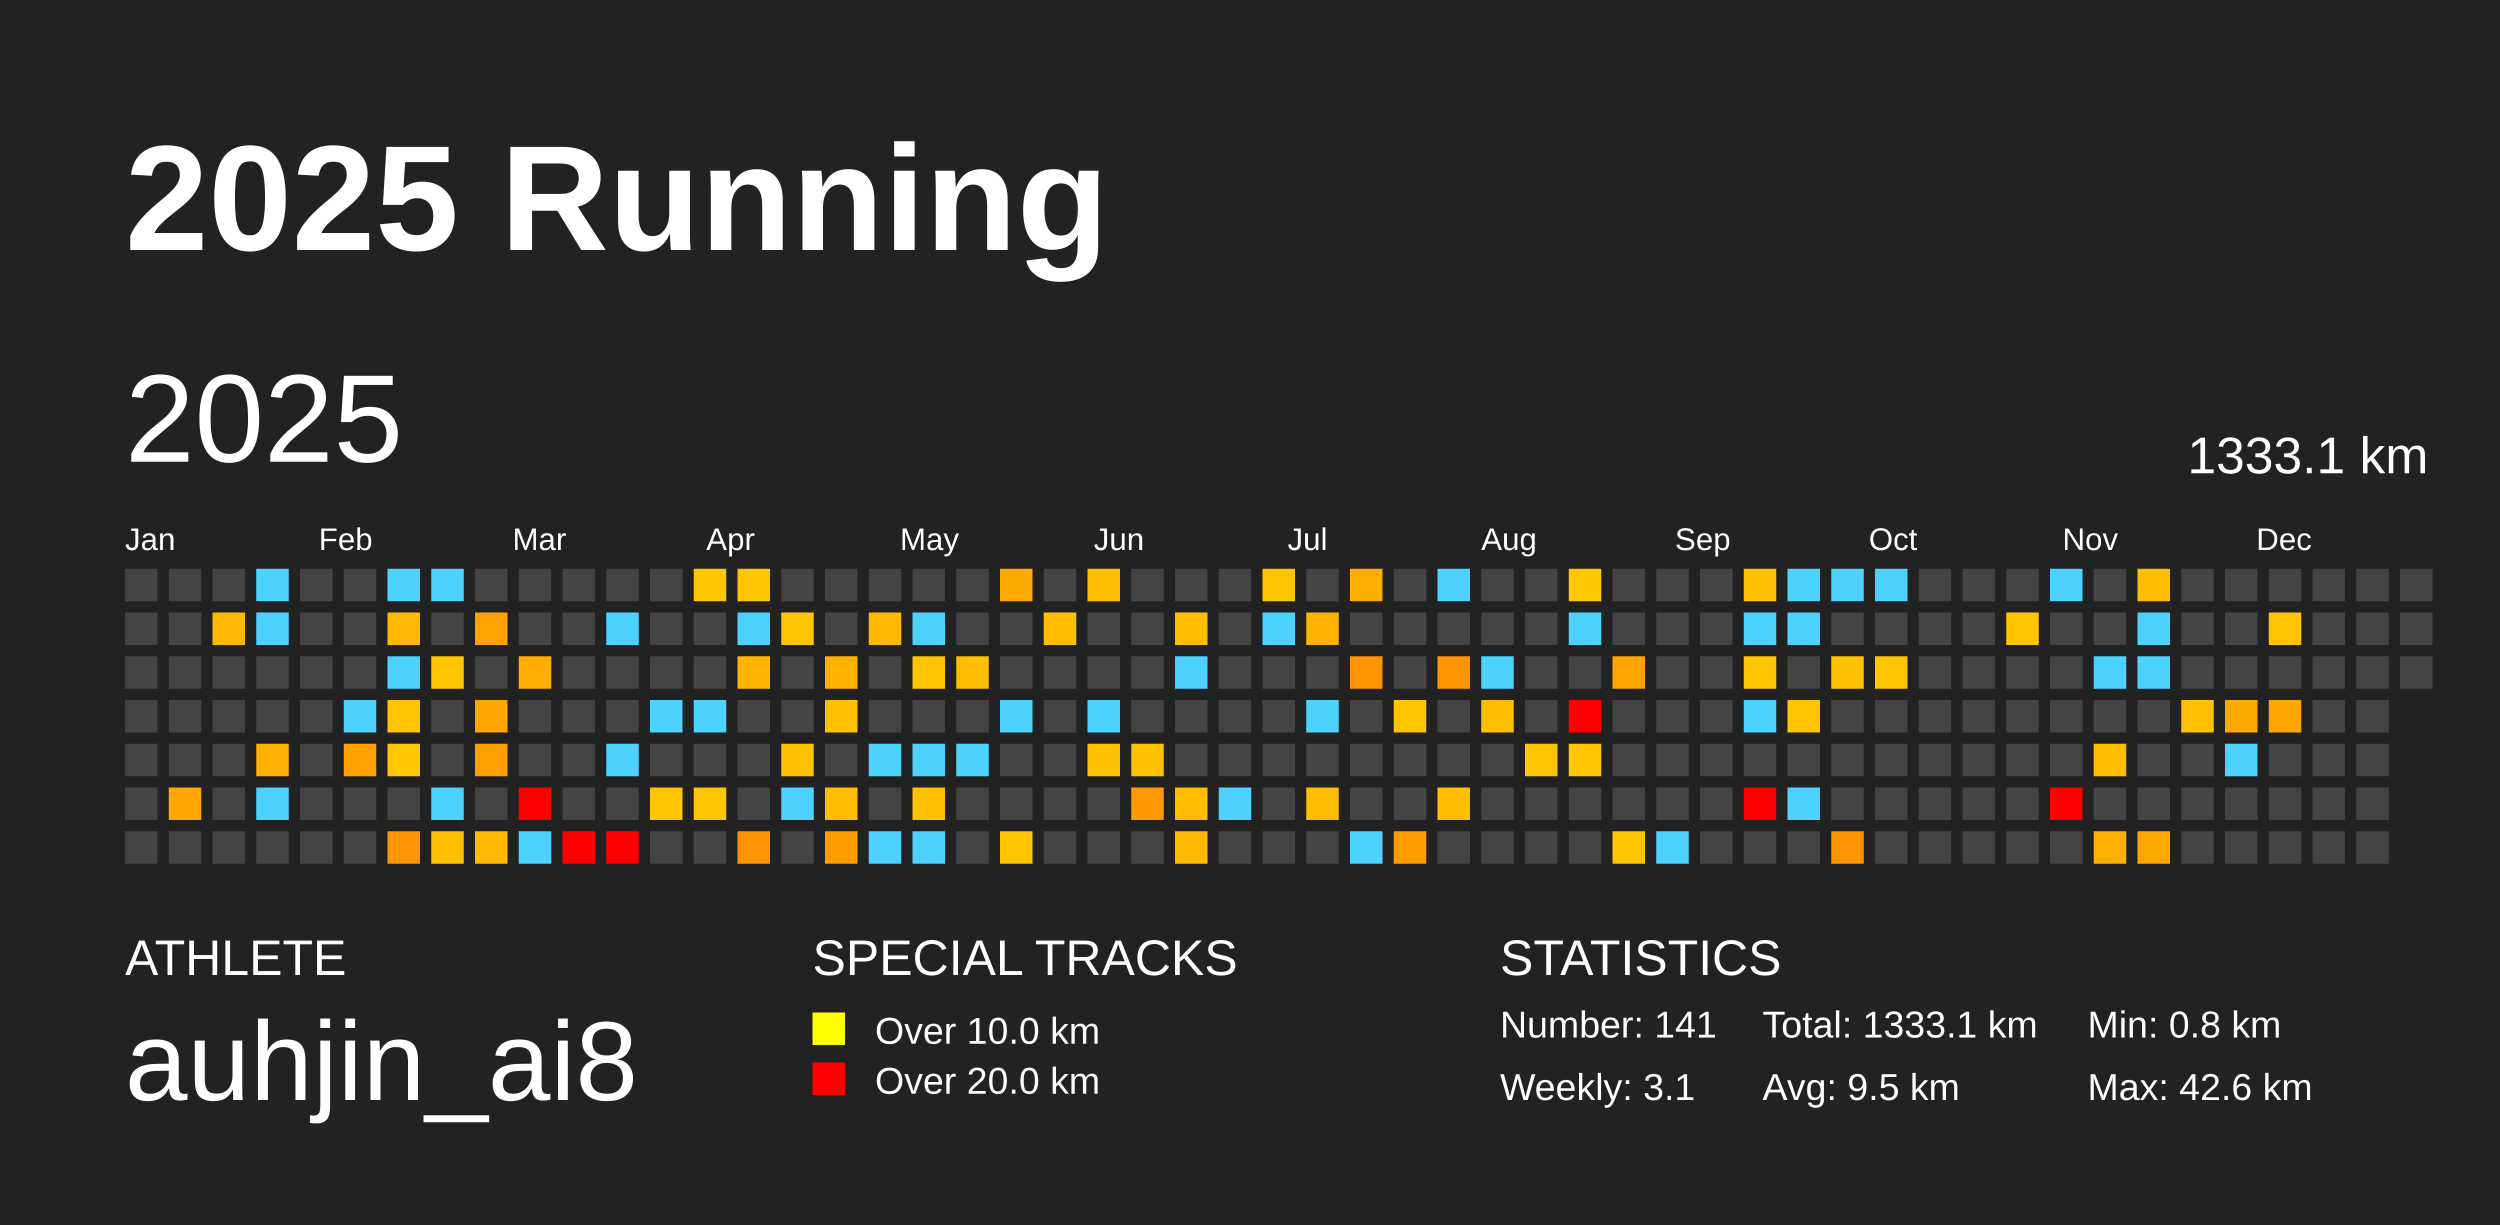
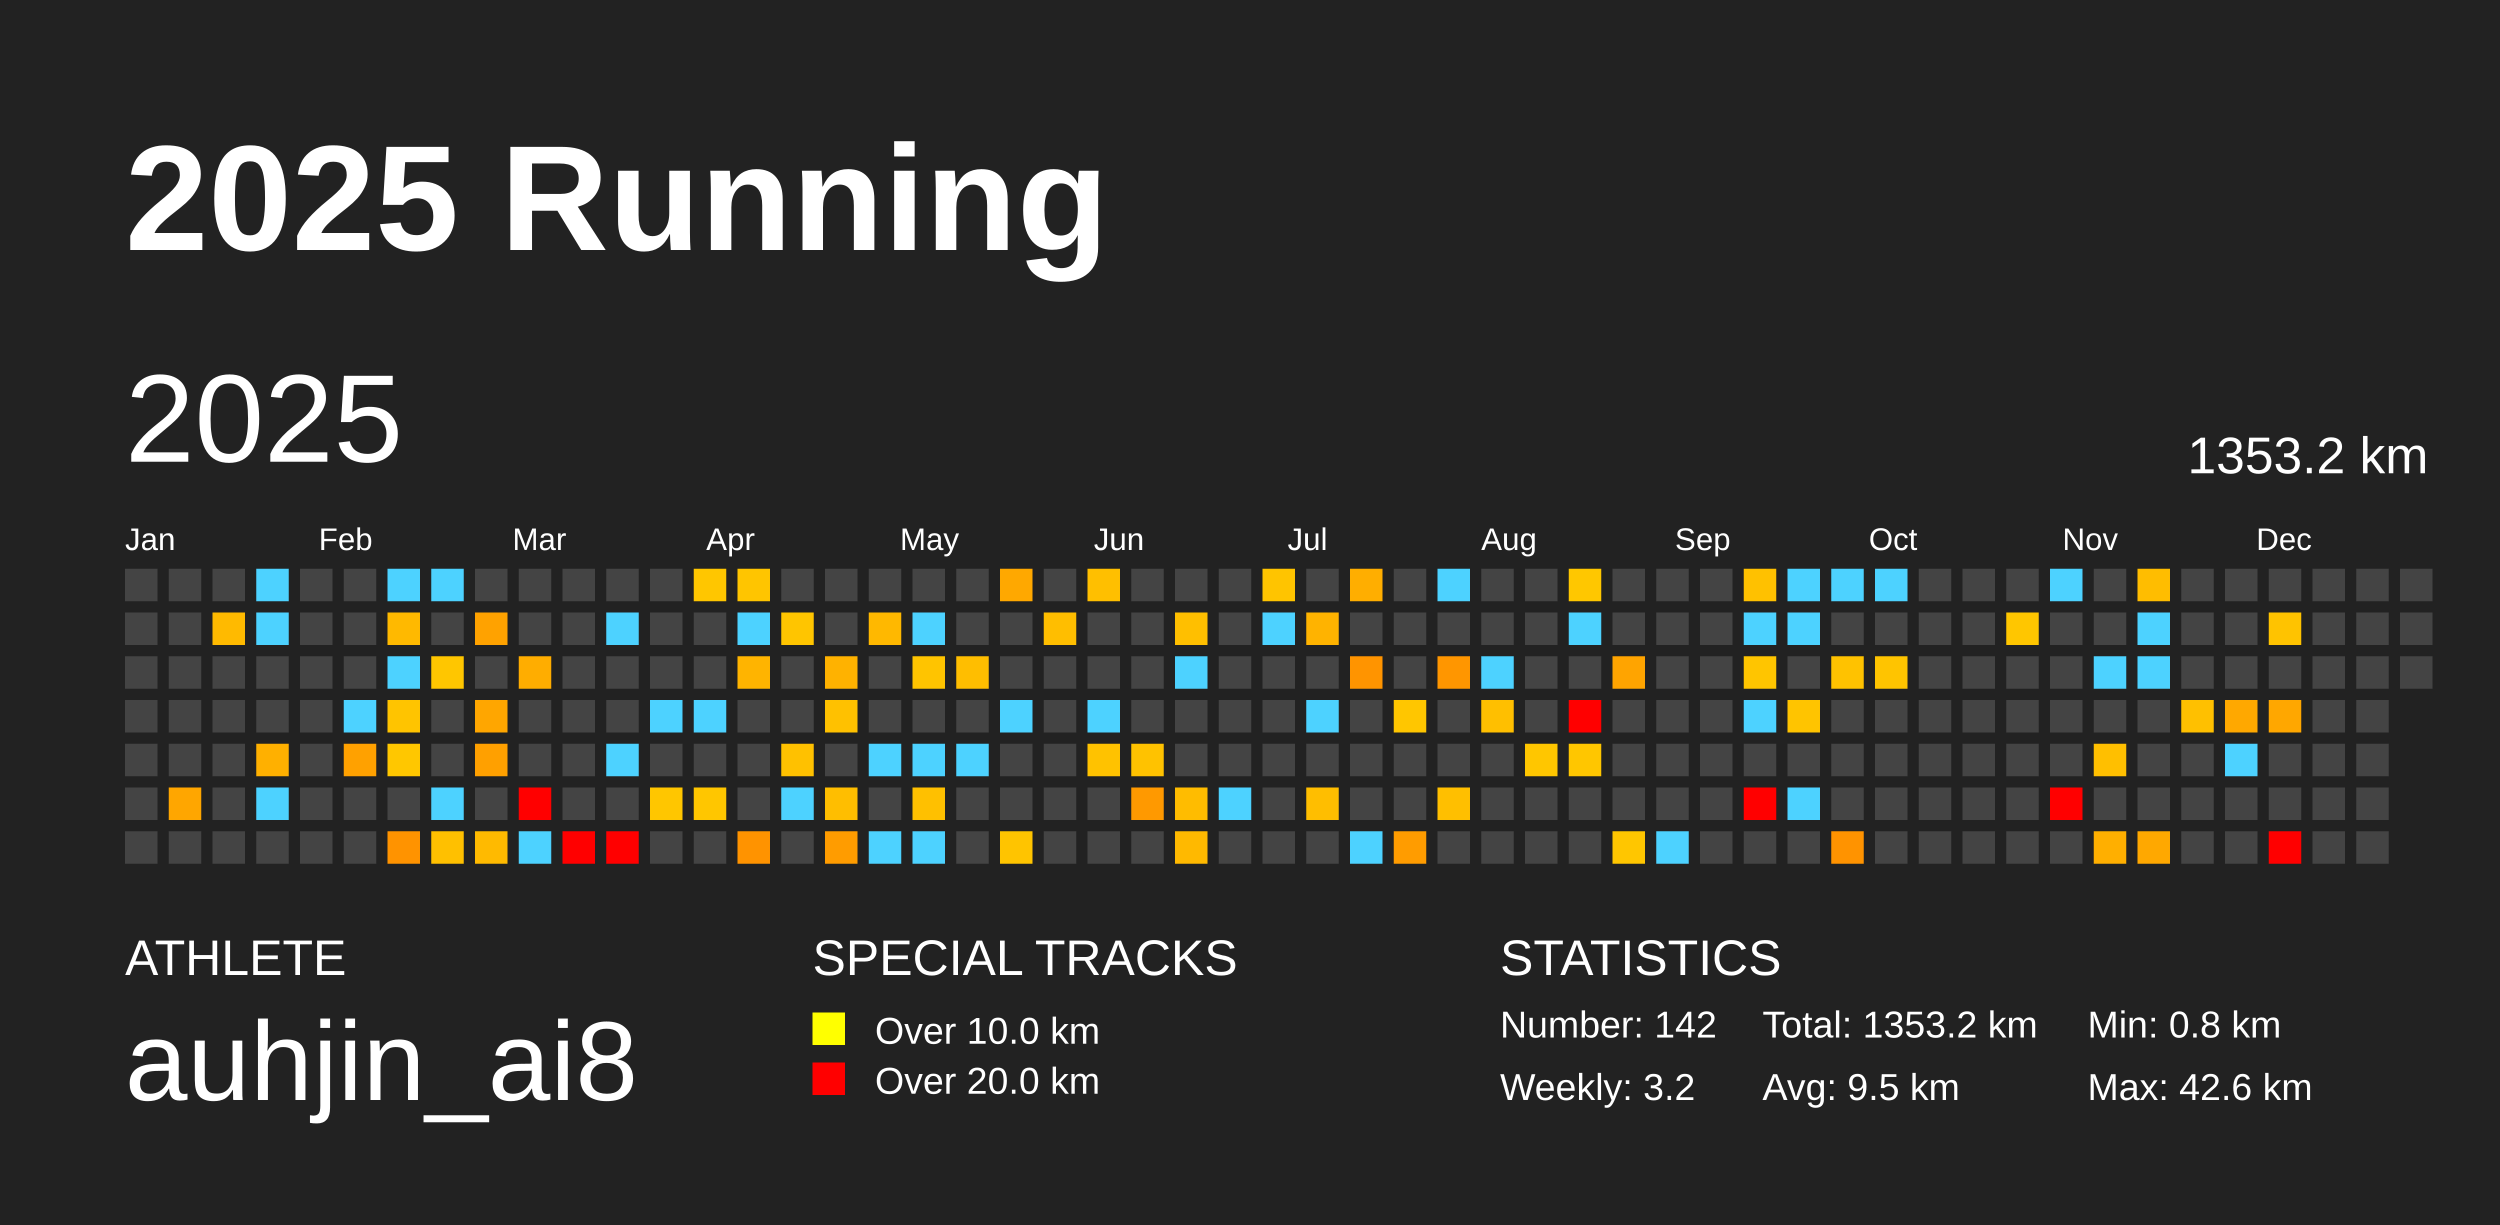
<svg xmlns="http://www.w3.org/2000/svg" baseProfile="full" height="98mm" version="1.1" viewBox="0,0,200,98" width="200mm">
  <defs />
  <rect fill="#222222" height="98" width="200" x="0" y="0" />
  <text fill="#FFFFFF" style="font-size:12px; font-family:Arial; font-weight:bold;" x="10" y="20">2025 Running</text>
  <text fill="#FFFFFF" style="font-size:4px; font-family:Arial" x="10" y="78">ATHLETE</text>
  <text fill="#FFFFFF" style="font-size:9px; font-family:Arial" x="10" y="88">auhjin_ai8</text>
  <text fill="#FFFFFF" style="font-size:4px; font-family:Arial" x="65" y="78">SPECIAL TRACKS</text>
  <rect fill="yellow" height="2.6" width="2.6" x="65" y="81" />
  <text fill="#FFFFFF" style="font-size:3px; font-family:Arial" x="70" y="83.5">Over 10.0 km</text>
  <rect fill="red" height="2.6" width="2.6" x="65" y="85" />
  <text fill="#FFFFFF" style="font-size:3px; font-family:Arial" x="70" y="87.5">Over 20.0 km</text>
  <text fill="#FFFFFF" style="font-size:4px; font-family:Arial" x="120" y="78">STATISTICS</text>
-   <text fill="#FFFFFF" style="font-size:3px; font-family:Arial" x="120" y="83">Number: 141</text>
-   <text fill="#FFFFFF" style="font-size:3px; font-family:Arial" x="120" y="88">Weekly: 3.1</text>
-   <text fill="#FFFFFF" style="font-size:3px; font-family:Arial" x="141" y="83">Total: 1333.1 km</text>
+   <text fill="#FFFFFF" style="font-size:3px; font-family:Arial" x="120" y="83">Number: 142</text>
+   <text fill="#FFFFFF" style="font-size:3px; font-family:Arial" x="120" y="88">Weekly: 3.2</text>
+   <text fill="#FFFFFF" style="font-size:3px; font-family:Arial" x="141" y="83">Total: 1353.2 km</text>
  <text fill="#FFFFFF" style="font-size:3px; font-family:Arial" x="141" y="88">Avg: 9.5 km</text>
  <text fill="#FFFFFF" style="font-size:3px; font-family:Arial" x="167" y="83">Min: 0.8 km</text>
  <text fill="#FFFFFF" style="font-size:3px; font-family:Arial" x="167" y="88">Max: 42.6 km</text>
  <text dominant-baseline="hanging" fill="#FFFFFF" style="font-size:10.0px; font-family:Arial;" x="10" y="30">2025</text>
-   <text dominant-baseline="hanging" fill="#FFFFFF" style="font-size:4.125px; font-family:Arial;" x="175" y="35">1333.1 km</text>
+   <text dominant-baseline="hanging" fill="#FFFFFF" style="font-size:4.125px; font-family:Arial;" x="175" y="35">1353.2 km</text>
  <text fill="#FFFFFF" style="font-size:2.5px; font-family:Arial" x="10.0" y="44">Jan</text>
  <text fill="#FFFFFF" style="font-size:2.5px; font-family:Arial" x="25.5" y="44">Feb</text>
  <text fill="#FFFFFF" style="font-size:2.5px; font-family:Arial" x="41.0" y="44">Mar</text>
  <text fill="#FFFFFF" style="font-size:2.5px; font-family:Arial" x="56.5" y="44">Apr</text>
  <text fill="#FFFFFF" style="font-size:2.5px; font-family:Arial" x="72.0" y="44">May</text>
  <text fill="#FFFFFF" style="font-size:2.5px; font-family:Arial" x="87.5" y="44">Jun</text>
  <text fill="#FFFFFF" style="font-size:2.5px; font-family:Arial" x="103.0" y="44">Jul</text>
  <text fill="#FFFFFF" style="font-size:2.5px; font-family:Arial" x="118.5" y="44">Aug</text>
  <text fill="#FFFFFF" style="font-size:2.5px; font-family:Arial" x="134.0" y="44">Sep</text>
  <text fill="#FFFFFF" style="font-size:2.5px; font-family:Arial" x="149.5" y="44">Oct</text>
  <text fill="#FFFFFF" style="font-size:2.5px; font-family:Arial" x="165.0" y="44">Nov</text>
  <text fill="#FFFFFF" style="font-size:2.5px; font-family:Arial" x="180.5" y="44">Dec</text>
  <rect fill="#444444" height="2.6" width="2.6" x="10.0" y="45.5" />
  <rect fill="#444444" height="2.6" width="2.6" x="10.0" y="49.0" />
  <rect fill="#444444" height="2.6" width="2.6" x="10.0" y="52.5" />
  <rect fill="#444444" height="2.6" width="2.6" x="10.0" y="56.0" />
  <rect fill="#444444" height="2.6" width="2.6" x="10.0" y="59.5" />
  <rect fill="#444444" height="2.6" width="2.6" x="10.0" y="63.0" />
  <rect fill="#444444" height="2.6" width="2.6" x="10.0" y="66.5" />
  <rect fill="#444444" height="2.6" width="2.6" x="13.5" y="45.5" />
  <rect fill="#444444" height="2.6" width="2.6" x="13.5" y="49.0" />
  <rect fill="#444444" height="2.6" width="2.6" x="13.5" y="52.5" />
  <rect fill="#444444" height="2.6" width="2.6" x="13.5" y="56.0" />
  <rect fill="#444444" height="2.6" width="2.6" x="13.5" y="59.5" />
  <rect fill="#ffa600" height="2.6" width="2.6" x="13.5" y="63.0" />
  <rect fill="#444444" height="2.6" width="2.6" x="13.5" y="66.5" />
  <rect fill="#444444" height="2.6" width="2.6" x="17.0" y="45.5" />
  <rect fill="#ffba00" height="2.6" width="2.6" x="17.0" y="49.0" />
  <rect fill="#444444" height="2.6" width="2.6" x="17.0" y="52.5" />
  <rect fill="#444444" height="2.6" width="2.6" x="17.0" y="56.0" />
  <rect fill="#444444" height="2.6" width="2.6" x="17.0" y="59.5" />
  <rect fill="#444444" height="2.6" width="2.6" x="17.0" y="63.0" />
  <rect fill="#444444" height="2.6" width="2.6" x="17.0" y="66.5" />
  <rect fill="#4dd2ff" height="2.6" width="2.6" x="20.5" y="45.5" />
  <rect fill="#4dd2ff" height="2.6" width="2.6" x="20.5" y="49.0" />
  <rect fill="#444444" height="2.6" width="2.6" x="20.5" y="52.5" />
  <rect fill="#444444" height="2.6" width="2.6" x="20.5" y="56.0" />
  <rect fill="#ffb000" height="2.6" width="2.6" x="20.5" y="59.5" />
  <rect fill="#4dd2ff" height="2.6" width="2.6" x="20.5" y="63.0" />
  <rect fill="#444444" height="2.6" width="2.6" x="20.5" y="66.5" />
  <rect fill="#444444" height="2.6" width="2.6" x="24.0" y="45.5" />
  <rect fill="#444444" height="2.6" width="2.6" x="24.0" y="49.0" />
  <rect fill="#444444" height="2.6" width="2.6" x="24.0" y="52.5" />
  <rect fill="#444444" height="2.6" width="2.6" x="24.0" y="56.0" />
  <rect fill="#444444" height="2.6" width="2.6" x="24.0" y="59.5" />
  <rect fill="#444444" height="2.6" width="2.6" x="24.0" y="63.0" />
  <rect fill="#444444" height="2.6" width="2.6" x="24.0" y="66.5" />
  <rect fill="#444444" height="2.6" width="2.6" x="27.5" y="45.5" />
  <rect fill="#444444" height="2.6" width="2.6" x="27.5" y="49.0" />
  <rect fill="#444444" height="2.6" width="2.6" x="27.5" y="52.5" />
  <rect fill="#4dd2ff" height="2.6" width="2.6" x="27.5" y="56.0" />
  <rect fill="#ffa100" height="2.6" width="2.6" x="27.5" y="59.5" />
  <rect fill="#444444" height="2.6" width="2.6" x="27.5" y="63.0" />
  <rect fill="#444444" height="2.6" width="2.6" x="27.5" y="66.5" />
  <rect fill="#4dd2ff" height="2.6" width="2.6" x="31.0" y="45.5" />
  <rect fill="#ffb900" height="2.6" width="2.6" x="31.0" y="49.0" />
  <rect fill="#4dd2ff" height="2.6" width="2.6" x="31.0" y="52.5" />
  <rect fill="#ffc400" height="2.6" width="2.6" x="31.0" y="56.0" />
  <rect fill="#ffc700" height="2.6" width="2.6" x="31.0" y="59.5" />
  <rect fill="#444444" height="2.6" width="2.6" x="31.0" y="63.0" />
  <rect fill="#ff9300" height="2.6" width="2.6" x="31.0" y="66.5" />
  <rect fill="#4dd2ff" height="2.6" width="2.6" x="34.5" y="45.5" />
  <rect fill="#444444" height="2.6" width="2.6" x="34.5" y="49.0" />
  <rect fill="#ffc600" height="2.6" width="2.6" x="34.5" y="52.5" />
  <rect fill="#444444" height="2.6" width="2.6" x="34.5" y="56.0" />
  <rect fill="#444444" height="2.6" width="2.6" x="34.5" y="59.5" />
  <rect fill="#4dd2ff" height="2.6" width="2.6" x="34.5" y="63.0" />
  <rect fill="#ffc000" height="2.6" width="2.6" x="34.5" y="66.5" />
  <rect fill="#444444" height="2.6" width="2.6" x="38.0" y="45.5" />
  <rect fill="#ffa200" height="2.6" width="2.6" x="38.0" y="49.0" />
  <rect fill="#444444" height="2.6" width="2.6" x="38.0" y="52.5" />
  <rect fill="#ffa600" height="2.6" width="2.6" x="38.0" y="56.0" />
  <rect fill="#ffa000" height="2.6" width="2.6" x="38.0" y="59.5" />
  <rect fill="#444444" height="2.6" width="2.6" x="38.0" y="63.0" />
  <rect fill="#ffba00" height="2.6" width="2.6" x="38.0" y="66.5" />
  <rect fill="#444444" height="2.6" width="2.6" x="41.5" y="45.5" />
  <rect fill="#444444" height="2.6" width="2.6" x="41.5" y="49.0" />
  <rect fill="#ffad00" height="2.6" width="2.6" x="41.5" y="52.5" />
  <rect fill="#444444" height="2.6" width="2.6" x="41.5" y="56.0" />
  <rect fill="#444444" height="2.6" width="2.6" x="41.5" y="59.5" />
  <rect fill="red" height="2.6" width="2.6" x="41.5" y="63.0" />
  <rect fill="#4dd2ff" height="2.6" width="2.6" x="41.5" y="66.5" />
  <rect fill="#444444" height="2.6" width="2.6" x="45.0" y="45.5" />
  <rect fill="#444444" height="2.6" width="2.6" x="45.0" y="49.0" />
  <rect fill="#444444" height="2.6" width="2.6" x="45.0" y="52.5" />
  <rect fill="#444444" height="2.6" width="2.6" x="45.0" y="56.0" />
  <rect fill="#444444" height="2.6" width="2.6" x="45.0" y="59.5" />
  <rect fill="#444444" height="2.6" width="2.6" x="45.0" y="63.0" />
  <rect fill="red" height="2.6" width="2.6" x="45.0" y="66.5" />
  <rect fill="#444444" height="2.6" width="2.6" x="48.5" y="45.5" />
  <rect fill="#4dd2ff" height="2.6" width="2.6" x="48.5" y="49.0" />
  <rect fill="#444444" height="2.6" width="2.6" x="48.5" y="52.5" />
  <rect fill="#444444" height="2.6" width="2.6" x="48.5" y="56.0" />
  <rect fill="#4dd2ff" height="2.6" width="2.6" x="48.5" y="59.5" />
  <rect fill="#444444" height="2.6" width="2.6" x="48.5" y="63.0" />
  <rect fill="red" height="2.6" width="2.6" x="48.5" y="66.5" />
  <rect fill="#444444" height="2.6" width="2.6" x="52.0" y="45.5" />
  <rect fill="#444444" height="2.6" width="2.6" x="52.0" y="49.0" />
  <rect fill="#444444" height="2.6" width="2.6" x="52.0" y="52.5" />
  <rect fill="#4dd2ff" height="2.6" width="2.6" x="52.0" y="56.0" />
  <rect fill="#444444" height="2.6" width="2.6" x="52.0" y="59.5" />
  <rect fill="#ffc600" height="2.6" width="2.6" x="52.0" y="63.0" />
  <rect fill="#444444" height="2.6" width="2.6" x="52.0" y="66.5" />
  <rect fill="#ffc600" height="2.6" width="2.6" x="55.5" y="45.5" />
  <rect fill="#444444" height="2.6" width="2.6" x="55.5" y="49.0" />
  <rect fill="#444444" height="2.6" width="2.6" x="55.5" y="52.5" />
  <rect fill="#4dd2ff" height="2.6" width="2.6" x="55.5" y="56.0" />
  <rect fill="#444444" height="2.6" width="2.6" x="55.5" y="59.5" />
  <rect fill="#ffc600" height="2.6" width="2.6" x="55.5" y="63.0" />
  <rect fill="#444444" height="2.6" width="2.6" x="55.5" y="66.5" />
  <rect fill="#ffc500" height="2.6" width="2.6" x="59.0" y="45.5" />
  <rect fill="#4dd2ff" height="2.6" width="2.6" x="59.0" y="49.0" />
  <rect fill="#ffb400" height="2.6" width="2.6" x="59.0" y="52.5" />
  <rect fill="#444444" height="2.6" width="2.6" x="59.0" y="56.0" />
  <rect fill="#444444" height="2.6" width="2.6" x="59.0" y="59.5" />
  <rect fill="#444444" height="2.6" width="2.6" x="59.0" y="63.0" />
  <rect fill="#ff9300" height="2.6" width="2.6" x="59.0" y="66.5" />
  <rect fill="#444444" height="2.6" width="2.6" x="62.5" y="45.5" />
  <rect fill="#ffc500" height="2.6" width="2.6" x="62.5" y="49.0" />
  <rect fill="#444444" height="2.6" width="2.6" x="62.5" y="52.5" />
  <rect fill="#444444" height="2.6" width="2.6" x="62.5" y="56.0" />
  <rect fill="#ffc100" height="2.6" width="2.6" x="62.5" y="59.5" />
  <rect fill="#4dd2ff" height="2.6" width="2.6" x="62.5" y="63.0" />
  <rect fill="#444444" height="2.6" width="2.6" x="62.5" y="66.5" />
  <rect fill="#444444" height="2.6" width="2.6" x="66.0" y="45.5" />
  <rect fill="#444444" height="2.6" width="2.6" x="66.0" y="49.0" />
  <rect fill="#ffb200" height="2.6" width="2.6" x="66.0" y="52.5" />
  <rect fill="#ffc100" height="2.6" width="2.6" x="66.0" y="56.0" />
  <rect fill="#444444" height="2.6" width="2.6" x="66.0" y="59.5" />
  <rect fill="#ffbe00" height="2.6" width="2.6" x="66.0" y="63.0" />
  <rect fill="#ff9c00" height="2.6" width="2.6" x="66.0" y="66.5" />
  <rect fill="#444444" height="2.6" width="2.6" x="69.5" y="45.5" />
  <rect fill="#ffb800" height="2.6" width="2.6" x="69.5" y="49.0" />
  <rect fill="#444444" height="2.6" width="2.6" x="69.5" y="52.5" />
  <rect fill="#444444" height="2.6" width="2.6" x="69.5" y="56.0" />
  <rect fill="#4dd2ff" height="2.6" width="2.6" x="69.5" y="59.5" />
  <rect fill="#444444" height="2.6" width="2.6" x="69.5" y="63.0" />
  <rect fill="#4dd2ff" height="2.6" width="2.6" x="69.5" y="66.5" />
  <rect fill="#444444" height="2.6" width="2.6" x="73.0" y="45.5" />
  <rect fill="#4dd2ff" height="2.6" width="2.6" x="73.0" y="49.0" />
  <rect fill="#ffc400" height="2.6" width="2.6" x="73.0" y="52.5" />
  <rect fill="#444444" height="2.6" width="2.6" x="73.0" y="56.0" />
  <rect fill="#4dd2ff" height="2.6" width="2.6" x="73.0" y="59.5" />
  <rect fill="#ffc000" height="2.6" width="2.6" x="73.0" y="63.0" />
  <rect fill="#4dd2ff" height="2.6" width="2.6" x="73.0" y="66.5" />
  <rect fill="#444444" height="2.6" width="2.6" x="76.5" y="45.5" />
  <rect fill="#444444" height="2.6" width="2.6" x="76.5" y="49.0" />
  <rect fill="#ffbe00" height="2.6" width="2.6" x="76.5" y="52.5" />
  <rect fill="#444444" height="2.6" width="2.6" x="76.5" y="56.0" />
  <rect fill="#4dd2ff" height="2.6" width="2.6" x="76.5" y="59.5" />
  <rect fill="#444444" height="2.6" width="2.6" x="76.5" y="63.0" />
  <rect fill="#444444" height="2.6" width="2.6" x="76.5" y="66.5" />
  <rect fill="#ffa800" height="2.6" width="2.6" x="80.0" y="45.5" />
  <rect fill="#444444" height="2.6" width="2.6" x="80.0" y="49.0" />
  <rect fill="#444444" height="2.6" width="2.6" x="80.0" y="52.5" />
  <rect fill="#4dd2ff" height="2.6" width="2.6" x="80.0" y="56.0" />
  <rect fill="#444444" height="2.6" width="2.6" x="80.0" y="59.5" />
  <rect fill="#444444" height="2.6" width="2.6" x="80.0" y="63.0" />
  <rect fill="#ffc400" height="2.6" width="2.6" x="80.0" y="66.5" />
  <rect fill="#444444" height="2.6" width="2.6" x="83.5" y="45.5" />
  <rect fill="#ffbe00" height="2.6" width="2.6" x="83.5" y="49.0" />
  <rect fill="#444444" height="2.6" width="2.6" x="83.5" y="52.5" />
  <rect fill="#444444" height="2.6" width="2.6" x="83.5" y="56.0" />
  <rect fill="#444444" height="2.6" width="2.6" x="83.5" y="59.5" />
  <rect fill="#444444" height="2.6" width="2.6" x="83.5" y="63.0" />
  <rect fill="#444444" height="2.6" width="2.6" x="83.5" y="66.5" />
  <rect fill="#ffbf00" height="2.6" width="2.6" x="87.0" y="45.5" />
  <rect fill="#444444" height="2.6" width="2.6" x="87.0" y="49.0" />
  <rect fill="#444444" height="2.6" width="2.6" x="87.0" y="52.5" />
  <rect fill="#4dd2ff" height="2.6" width="2.6" x="87.0" y="56.0" />
  <rect fill="#ffc200" height="2.6" width="2.6" x="87.0" y="59.5" />
  <rect fill="#444444" height="2.6" width="2.6" x="87.0" y="63.0" />
  <rect fill="#444444" height="2.6" width="2.6" x="87.0" y="66.5" />
  <rect fill="#444444" height="2.6" width="2.6" x="90.5" y="45.5" />
  <rect fill="#444444" height="2.6" width="2.6" x="90.5" y="49.0" />
  <rect fill="#444444" height="2.6" width="2.6" x="90.5" y="52.5" />
  <rect fill="#444444" height="2.6" width="2.6" x="90.5" y="56.0" />
  <rect fill="#ffc200" height="2.6" width="2.6" x="90.5" y="59.5" />
  <rect fill="#ff9900" height="2.6" width="2.6" x="90.5" y="63.0" />
  <rect fill="#444444" height="2.6" width="2.6" x="90.5" y="66.5" />
  <rect fill="#444444" height="2.6" width="2.6" x="94.0" y="45.5" />
  <rect fill="#ffbf00" height="2.6" width="2.6" x="94.0" y="49.0" />
  <rect fill="#4dd2ff" height="2.6" width="2.6" x="94.0" y="52.5" />
  <rect fill="#444444" height="2.6" width="2.6" x="94.0" y="56.0" />
  <rect fill="#444444" height="2.6" width="2.6" x="94.0" y="59.5" />
  <rect fill="#ffbc00" height="2.6" width="2.6" x="94.0" y="63.0" />
  <rect fill="#ffb900" height="2.6" width="2.6" x="94.0" y="66.5" />
  <rect fill="#444444" height="2.6" width="2.6" x="97.5" y="45.5" />
  <rect fill="#444444" height="2.6" width="2.6" x="97.5" y="49.0" />
  <rect fill="#444444" height="2.6" width="2.6" x="97.5" y="52.5" />
  <rect fill="#444444" height="2.6" width="2.6" x="97.5" y="56.0" />
  <rect fill="#444444" height="2.6" width="2.6" x="97.5" y="59.5" />
  <rect fill="#4dd2ff" height="2.6" width="2.6" x="97.5" y="63.0" />
  <rect fill="#444444" height="2.6" width="2.6" x="97.5" y="66.5" />
  <rect fill="#ffc400" height="2.6" width="2.6" x="101.0" y="45.5" />
  <rect fill="#4dd2ff" height="2.6" width="2.6" x="101.0" y="49.0" />
  <rect fill="#444444" height="2.6" width="2.6" x="101.0" y="52.5" />
  <rect fill="#444444" height="2.6" width="2.6" x="101.0" y="56.0" />
  <rect fill="#444444" height="2.6" width="2.6" x="101.0" y="59.5" />
  <rect fill="#444444" height="2.6" width="2.6" x="101.0" y="63.0" />
  <rect fill="#444444" height="2.6" width="2.6" x="101.0" y="66.5" />
  <rect fill="#444444" height="2.6" width="2.6" x="104.5" y="45.5" />
  <rect fill="#ffb300" height="2.6" width="2.6" x="104.5" y="49.0" />
  <rect fill="#444444" height="2.6" width="2.6" x="104.5" y="52.5" />
  <rect fill="#4dd2ff" height="2.6" width="2.6" x="104.5" y="56.0" />
  <rect fill="#444444" height="2.6" width="2.6" x="104.5" y="59.5" />
  <rect fill="#ffbe00" height="2.6" width="2.6" x="104.5" y="63.0" />
  <rect fill="#444444" height="2.6" width="2.6" x="104.5" y="66.5" />
  <rect fill="#ffae00" height="2.6" width="2.6" x="108.0" y="45.5" />
  <rect fill="#444444" height="2.6" width="2.6" x="108.0" y="49.0" />
  <rect fill="#ff9400" height="2.6" width="2.6" x="108.0" y="52.5" />
  <rect fill="#444444" height="2.6" width="2.6" x="108.0" y="56.0" />
  <rect fill="#444444" height="2.6" width="2.6" x="108.0" y="59.5" />
  <rect fill="#444444" height="2.6" width="2.6" x="108.0" y="63.0" />
  <rect fill="#4dd2ff" height="2.6" width="2.6" x="108.0" y="66.5" />
  <rect fill="#444444" height="2.6" width="2.6" x="111.5" y="45.5" />
  <rect fill="#444444" height="2.6" width="2.6" x="111.5" y="49.0" />
  <rect fill="#444444" height="2.6" width="2.6" x="111.5" y="52.5" />
  <rect fill="#ffc600" height="2.6" width="2.6" x="111.5" y="56.0" />
  <rect fill="#444444" height="2.6" width="2.6" x="111.5" y="59.5" />
  <rect fill="#444444" height="2.6" width="2.6" x="111.5" y="63.0" />
  <rect fill="#ff9c00" height="2.6" width="2.6" x="111.5" y="66.5" />
  <rect fill="#4dd2ff" height="2.6" width="2.6" x="115.0" y="45.5" />
  <rect fill="#444444" height="2.6" width="2.6" x="115.0" y="49.0" />
  <rect fill="#ff9600" height="2.6" width="2.6" x="115.0" y="52.5" />
  <rect fill="#444444" height="2.6" width="2.6" x="115.0" y="56.0" />
  <rect fill="#444444" height="2.6" width="2.6" x="115.0" y="59.5" />
  <rect fill="#ffbf00" height="2.6" width="2.6" x="115.0" y="63.0" />
  <rect fill="#444444" height="2.6" width="2.6" x="115.0" y="66.5" />
  <rect fill="#444444" height="2.6" width="2.6" x="118.5" y="45.5" />
  <rect fill="#444444" height="2.6" width="2.6" x="118.5" y="49.0" />
  <rect fill="#4dd2ff" height="2.6" width="2.6" x="118.5" y="52.5" />
  <rect fill="#ffbf00" height="2.6" width="2.6" x="118.5" y="56.0" />
  <rect fill="#444444" height="2.6" width="2.6" x="118.5" y="59.5" />
  <rect fill="#444444" height="2.6" width="2.6" x="118.5" y="63.0" />
  <rect fill="#444444" height="2.6" width="2.6" x="118.5" y="66.5" />
  <rect fill="#444444" height="2.6" width="2.6" x="122.0" y="45.5" />
  <rect fill="#444444" height="2.6" width="2.6" x="122.0" y="49.0" />
  <rect fill="#444444" height="2.6" width="2.6" x="122.0" y="52.5" />
  <rect fill="#444444" height="2.6" width="2.6" x="122.0" y="56.0" />
  <rect fill="#ffc600" height="2.6" width="2.6" x="122.0" y="59.5" />
  <rect fill="#444444" height="2.6" width="2.6" x="122.0" y="63.0" />
  <rect fill="#444444" height="2.6" width="2.6" x="122.0" y="66.5" />
  <rect fill="#ffc700" height="2.6" width="2.6" x="125.5" y="45.5" />
  <rect fill="#4dd2ff" height="2.6" width="2.6" x="125.5" y="49.0" />
  <rect fill="#444444" height="2.6" width="2.6" x="125.5" y="52.5" />
  <rect fill="red" height="2.6" width="2.6" x="125.5" y="56.0" />
  <rect fill="#ffc600" height="2.6" width="2.6" x="125.5" y="59.5" />
  <rect fill="#444444" height="2.6" width="2.6" x="125.5" y="63.0" />
  <rect fill="#444444" height="2.6" width="2.6" x="125.5" y="66.5" />
  <rect fill="#444444" height="2.6" width="2.6" x="129.0" y="45.5" />
  <rect fill="#444444" height="2.6" width="2.6" x="129.0" y="49.0" />
  <rect fill="#ffa400" height="2.6" width="2.6" x="129.0" y="52.5" />
  <rect fill="#444444" height="2.6" width="2.6" x="129.0" y="56.0" />
  <rect fill="#444444" height="2.6" width="2.6" x="129.0" y="59.5" />
  <rect fill="#444444" height="2.6" width="2.6" x="129.0" y="63.0" />
  <rect fill="#ffc600" height="2.6" width="2.6" x="129.0" y="66.5" />
  <rect fill="#444444" height="2.6" width="2.6" x="132.5" y="45.5" />
  <rect fill="#444444" height="2.6" width="2.6" x="132.5" y="49.0" />
  <rect fill="#444444" height="2.6" width="2.6" x="132.5" y="52.5" />
  <rect fill="#444444" height="2.6" width="2.6" x="132.5" y="56.0" />
  <rect fill="#444444" height="2.6" width="2.6" x="132.5" y="59.5" />
  <rect fill="#444444" height="2.6" width="2.6" x="132.5" y="63.0" />
  <rect fill="#4dd2ff" height="2.6" width="2.6" x="132.5" y="66.5" />
  <rect fill="#444444" height="2.6" width="2.6" x="136.0" y="45.5" />
  <rect fill="#444444" height="2.6" width="2.6" x="136.0" y="49.0" />
  <rect fill="#444444" height="2.6" width="2.6" x="136.0" y="52.5" />
  <rect fill="#444444" height="2.6" width="2.6" x="136.0" y="56.0" />
  <rect fill="#444444" height="2.6" width="2.6" x="136.0" y="59.5" />
  <rect fill="#444444" height="2.6" width="2.6" x="136.0" y="63.0" />
  <rect fill="#444444" height="2.6" width="2.6" x="136.0" y="66.5" />
  <rect fill="#ffc100" height="2.6" width="2.6" x="139.5" y="45.5" />
  <rect fill="#4dd2ff" height="2.6" width="2.6" x="139.5" y="49.0" />
  <rect fill="#ffc500" height="2.6" width="2.6" x="139.5" y="52.5" />
  <rect fill="#4dd2ff" height="2.6" width="2.6" x="139.5" y="56.0" />
  <rect fill="#444444" height="2.6" width="2.6" x="139.5" y="59.5" />
  <rect fill="red" height="2.6" width="2.6" x="139.5" y="63.0" />
  <rect fill="#444444" height="2.6" width="2.6" x="139.5" y="66.5" />
  <rect fill="#4dd2ff" height="2.6" width="2.6" x="143.0" y="45.5" />
  <rect fill="#4dd2ff" height="2.6" width="2.6" x="143.0" y="49.0" />
  <rect fill="#444444" height="2.6" width="2.6" x="143.0" y="52.5" />
  <rect fill="#ffc400" height="2.6" width="2.6" x="143.0" y="56.0" />
  <rect fill="#444444" height="2.6" width="2.6" x="143.0" y="59.5" />
  <rect fill="#4dd2ff" height="2.6" width="2.6" x="143.0" y="63.0" />
  <rect fill="#444444" height="2.6" width="2.6" x="143.0" y="66.5" />
  <rect fill="#4dd2ff" height="2.6" width="2.6" x="146.5" y="45.5" />
  <rect fill="#444444" height="2.6" width="2.6" x="146.5" y="49.0" />
  <rect fill="#ffc200" height="2.6" width="2.6" x="146.5" y="52.5" />
  <rect fill="#444444" height="2.6" width="2.6" x="146.5" y="56.0" />
  <rect fill="#444444" height="2.6" width="2.6" x="146.5" y="59.5" />
  <rect fill="#444444" height="2.6" width="2.6" x="146.5" y="63.0" />
  <rect fill="#ff9300" height="2.6" width="2.6" x="146.5" y="66.5" />
  <rect fill="#4dd2ff" height="2.6" width="2.6" x="150.0" y="45.5" />
  <rect fill="#444444" height="2.6" width="2.6" x="150.0" y="49.0" />
  <rect fill="#ffc400" height="2.6" width="2.6" x="150.0" y="52.5" />
  <rect fill="#444444" height="2.6" width="2.6" x="150.0" y="56.0" />
  <rect fill="#444444" height="2.6" width="2.6" x="150.0" y="59.5" />
  <rect fill="#444444" height="2.6" width="2.6" x="150.0" y="63.0" />
  <rect fill="#444444" height="2.6" width="2.6" x="150.0" y="66.5" />
  <rect fill="#444444" height="2.6" width="2.6" x="153.5" y="45.5" />
  <rect fill="#444444" height="2.6" width="2.6" x="153.5" y="49.0" />
  <rect fill="#444444" height="2.6" width="2.6" x="153.5" y="52.5" />
  <rect fill="#444444" height="2.6" width="2.6" x="153.5" y="56.0" />
  <rect fill="#444444" height="2.6" width="2.6" x="153.5" y="59.5" />
  <rect fill="#444444" height="2.6" width="2.6" x="153.5" y="63.0" />
  <rect fill="#444444" height="2.6" width="2.6" x="153.5" y="66.5" />
  <rect fill="#444444" height="2.6" width="2.6" x="157.0" y="45.5" />
  <rect fill="#444444" height="2.6" width="2.6" x="157.0" y="49.0" />
  <rect fill="#444444" height="2.6" width="2.6" x="157.0" y="52.5" />
  <rect fill="#444444" height="2.6" width="2.6" x="157.0" y="56.0" />
  <rect fill="#444444" height="2.6" width="2.6" x="157.0" y="59.5" />
  <rect fill="#444444" height="2.6" width="2.6" x="157.0" y="63.0" />
  <rect fill="#444444" height="2.6" width="2.6" x="157.0" y="66.5" />
  <rect fill="#444444" height="2.6" width="2.6" x="160.5" y="45.5" />
  <rect fill="#ffc600" height="2.6" width="2.6" x="160.5" y="49.0" />
  <rect fill="#444444" height="2.6" width="2.6" x="160.5" y="52.5" />
  <rect fill="#444444" height="2.6" width="2.6" x="160.5" y="56.0" />
  <rect fill="#444444" height="2.6" width="2.6" x="160.5" y="59.5" />
  <rect fill="#444444" height="2.6" width="2.6" x="160.5" y="63.0" />
  <rect fill="#444444" height="2.6" width="2.6" x="160.5" y="66.5" />
  <rect fill="#4dd2ff" height="2.6" width="2.6" x="164.0" y="45.5" />
  <rect fill="#444444" height="2.6" width="2.6" x="164.0" y="49.0" />
  <rect fill="#444444" height="2.6" width="2.6" x="164.0" y="52.5" />
  <rect fill="#444444" height="2.6" width="2.6" x="164.0" y="56.0" />
  <rect fill="#444444" height="2.6" width="2.6" x="164.0" y="59.5" />
  <rect fill="red" height="2.6" width="2.6" x="164.0" y="63.0" />
  <rect fill="#444444" height="2.6" width="2.6" x="164.0" y="66.5" />
  <rect fill="#444444" height="2.6" width="2.6" x="167.5" y="45.5" />
  <rect fill="#444444" height="2.6" width="2.6" x="167.5" y="49.0" />
  <rect fill="#4dd2ff" height="2.6" width="2.6" x="167.5" y="52.5" />
  <rect fill="#444444" height="2.6" width="2.6" x="167.5" y="56.0" />
  <rect fill="#ffbf00" height="2.6" width="2.6" x="167.5" y="59.5" />
  <rect fill="#444444" height="2.6" width="2.6" x="167.5" y="63.0" />
  <rect fill="#ffaf00" height="2.6" width="2.6" x="167.5" y="66.5" />
  <rect fill="#ffbd00" height="2.6" width="2.6" x="171.0" y="45.5" />
  <rect fill="#4dd2ff" height="2.6" width="2.6" x="171.0" y="49.0" />
  <rect fill="#4dd2ff" height="2.6" width="2.6" x="171.0" y="52.5" />
  <rect fill="#444444" height="2.6" width="2.6" x="171.0" y="56.0" />
  <rect fill="#444444" height="2.6" width="2.6" x="171.0" y="59.5" />
  <rect fill="#444444" height="2.6" width="2.6" x="171.0" y="63.0" />
  <rect fill="#ffa800" height="2.6" width="2.6" x="171.0" y="66.5" />
  <rect fill="#444444" height="2.6" width="2.6" x="174.5" y="45.5" />
  <rect fill="#444444" height="2.6" width="2.6" x="174.5" y="49.0" />
  <rect fill="#444444" height="2.6" width="2.6" x="174.5" y="52.5" />
  <rect fill="#ffc000" height="2.6" width="2.6" x="174.5" y="56.0" />
  <rect fill="#444444" height="2.6" width="2.6" x="174.5" y="59.5" />
  <rect fill="#444444" height="2.6" width="2.6" x="174.5" y="63.0" />
  <rect fill="#444444" height="2.6" width="2.6" x="174.5" y="66.5" />
  <rect fill="#444444" height="2.6" width="2.6" x="178.0" y="45.5" />
  <rect fill="#444444" height="2.6" width="2.6" x="178.0" y="49.0" />
  <rect fill="#444444" height="2.6" width="2.6" x="178.0" y="52.5" />
  <rect fill="#ffa800" height="2.6" width="2.6" x="178.0" y="56.0" />
  <rect fill="#4dd2ff" height="2.6" width="2.6" x="178.0" y="59.5" />
  <rect fill="#444444" height="2.6" width="2.6" x="178.0" y="63.0" />
  <rect fill="#444444" height="2.6" width="2.6" x="178.0" y="66.5" />
  <rect fill="#444444" height="2.6" width="2.6" x="181.5" y="45.5" />
  <rect fill="#ffc300" height="2.6" width="2.6" x="181.5" y="49.0" />
  <rect fill="#444444" height="2.6" width="2.6" x="181.5" y="52.5" />
  <rect fill="#ffa700" height="2.6" width="2.6" x="181.5" y="56.0" />
  <rect fill="#444444" height="2.6" width="2.6" x="181.5" y="59.5" />
  <rect fill="#444444" height="2.6" width="2.6" x="181.5" y="63.0" />
-   <rect fill="#444444" height="2.6" width="2.6" x="181.5" y="66.5" />
+   <rect fill="red" height="2.6" width="2.6" x="181.5" y="66.5" />
  <rect fill="#444444" height="2.6" width="2.6" x="185.0" y="45.5" />
  <rect fill="#444444" height="2.6" width="2.6" x="185.0" y="49.0" />
  <rect fill="#444444" height="2.6" width="2.6" x="185.0" y="52.5" />
  <rect fill="#444444" height="2.6" width="2.6" x="185.0" y="56.0" />
  <rect fill="#444444" height="2.6" width="2.6" x="185.0" y="59.5" />
  <rect fill="#444444" height="2.6" width="2.6" x="185.0" y="63.0" />
  <rect fill="#444444" height="2.6" width="2.6" x="185.0" y="66.5" />
  <rect fill="#444444" height="2.6" width="2.6" x="188.5" y="45.5" />
  <rect fill="#444444" height="2.6" width="2.6" x="188.5" y="49.0" />
  <rect fill="#444444" height="2.6" width="2.6" x="188.5" y="52.5" />
  <rect fill="#444444" height="2.6" width="2.6" x="188.5" y="56.0" />
  <rect fill="#444444" height="2.6" width="2.6" x="188.5" y="59.5" />
  <rect fill="#444444" height="2.6" width="2.6" x="188.5" y="63.0" />
  <rect fill="#444444" height="2.6" width="2.6" x="188.5" y="66.5" />
  <rect fill="#444444" height="2.6" width="2.6" x="192.0" y="45.5" />
  <rect fill="#444444" height="2.6" width="2.6" x="192.0" y="49.0" />
  <rect fill="#444444" height="2.6" width="2.6" x="192.0" y="52.5" />
</svg>
